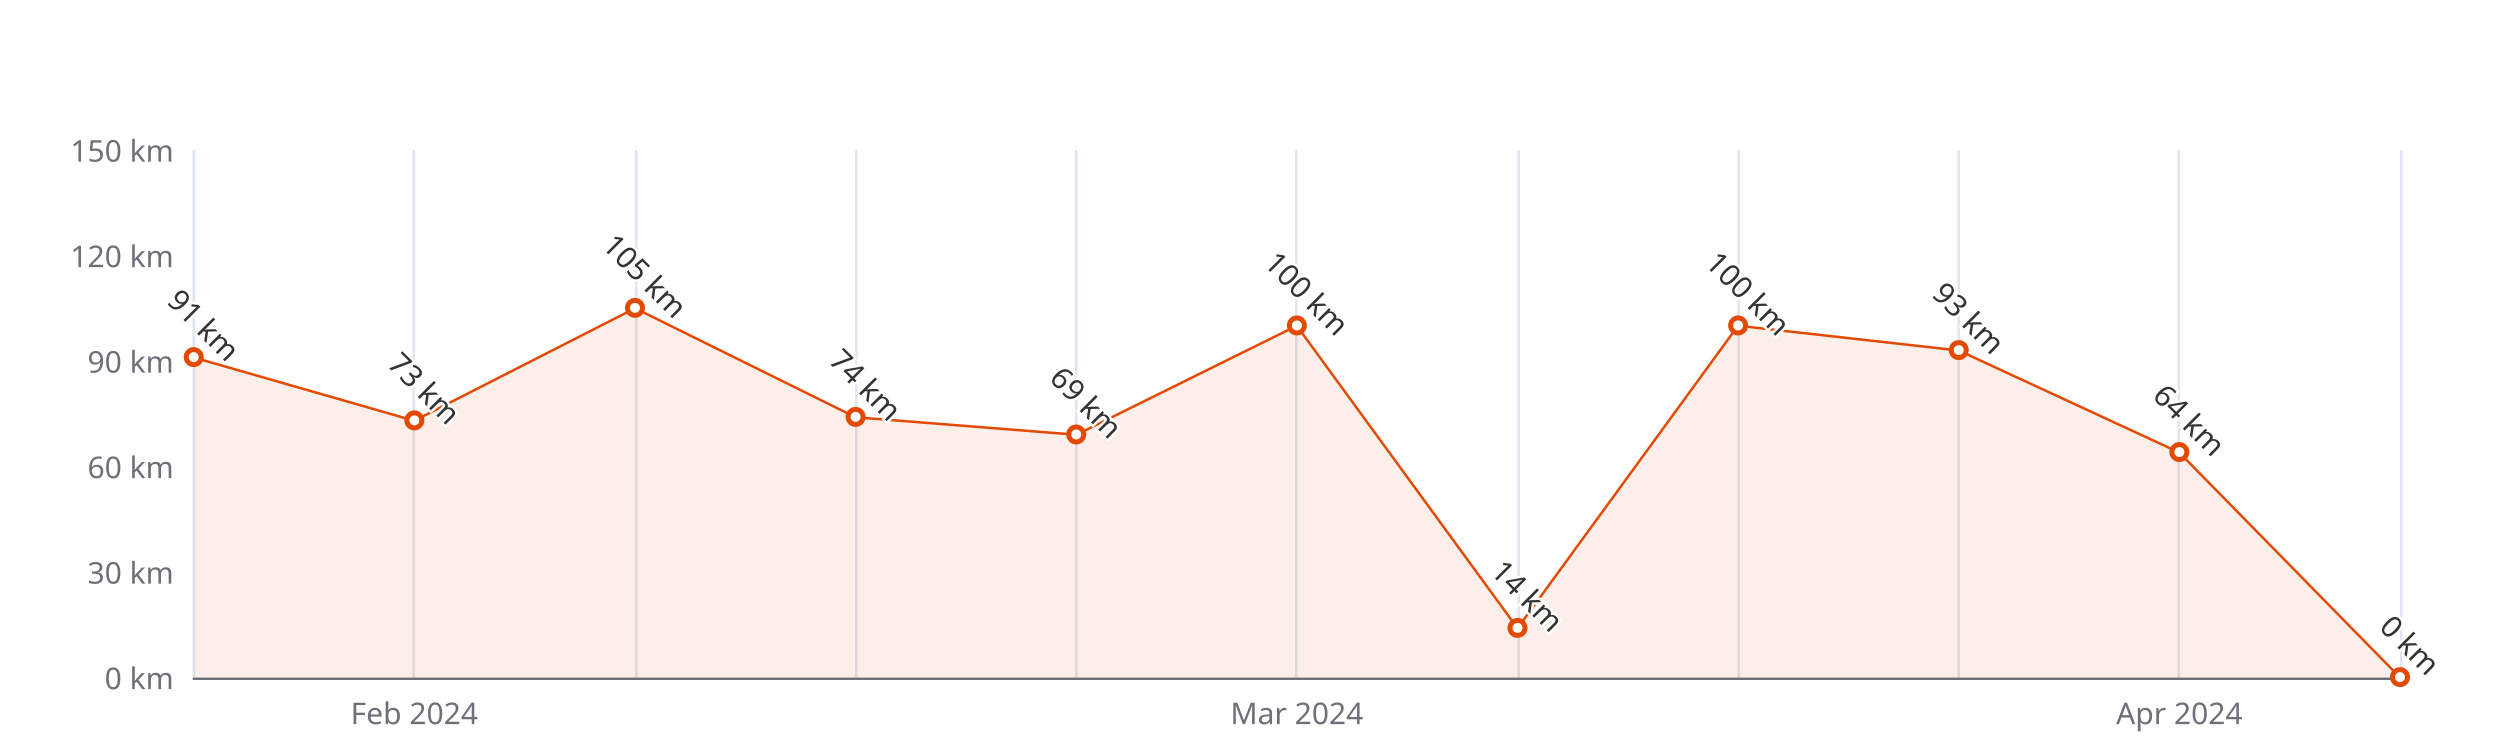
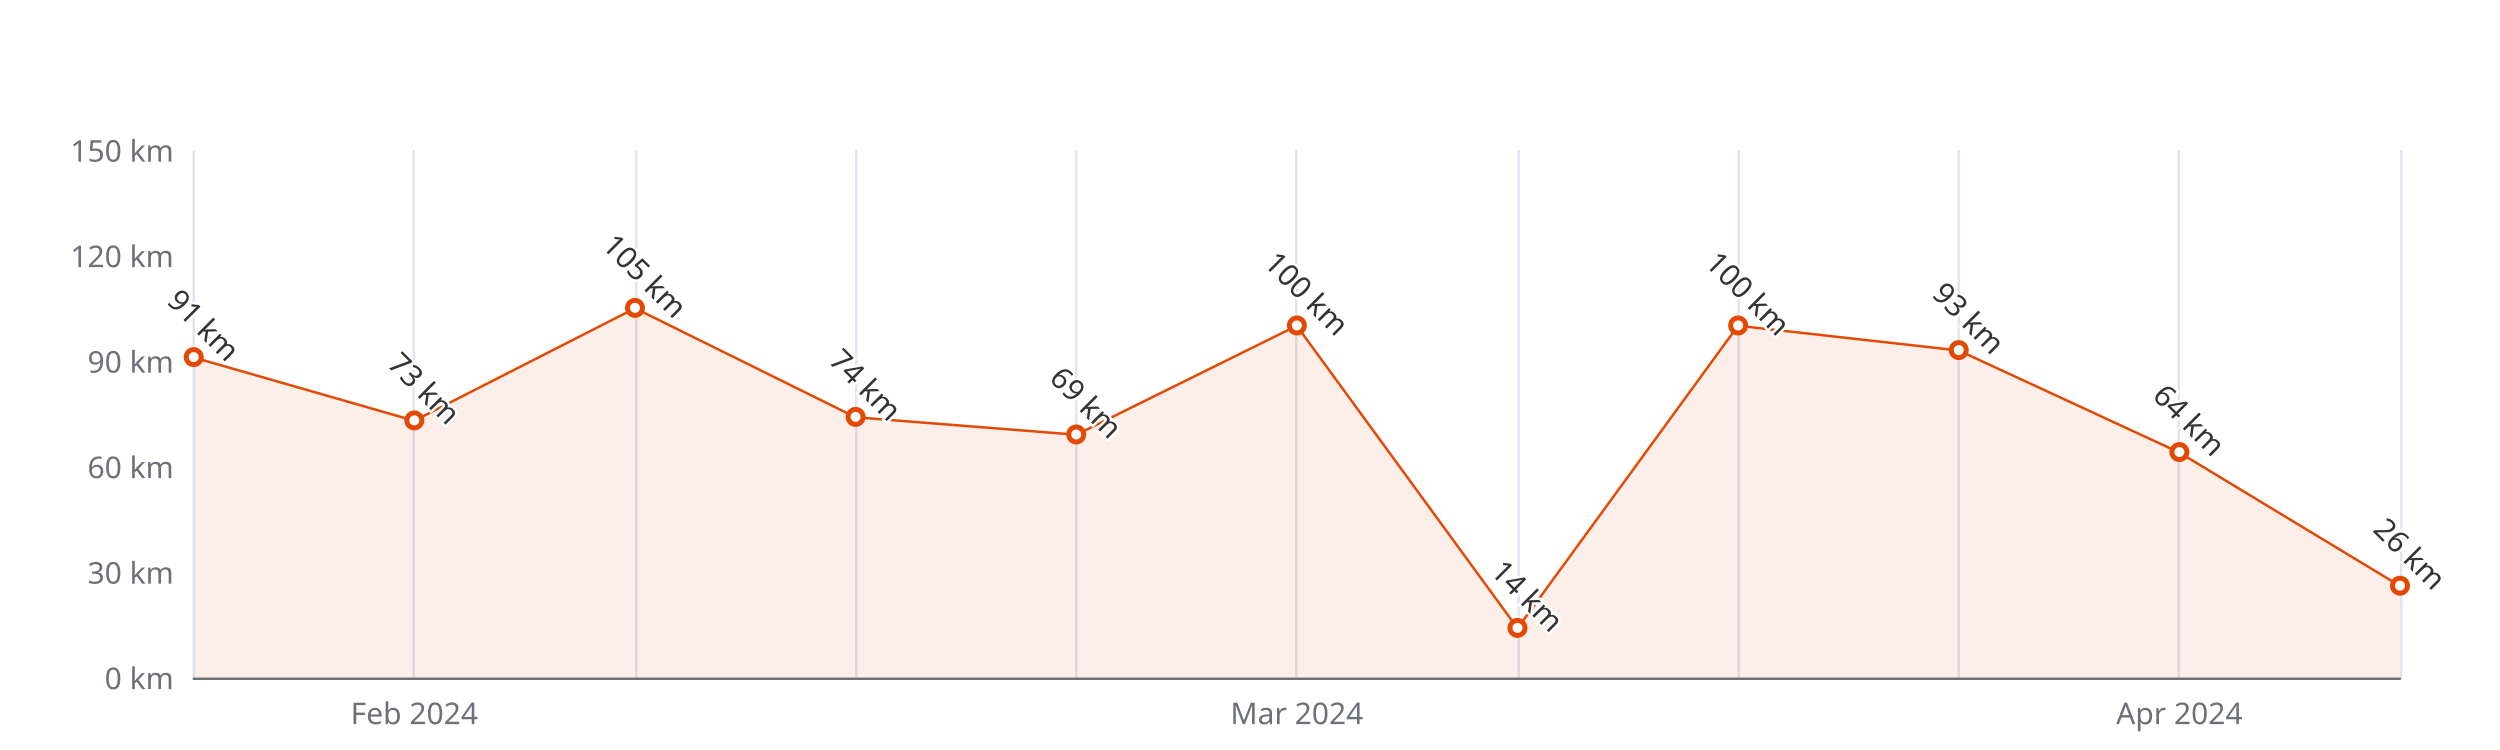
<svg xmlns="http://www.w3.org/2000/svg" width="1000" height="300" version="1.1" baseProfile="full" viewBox="0 0 1000 300">
  <rect width="1000" height="300" x="0" y="0" id="0" fill="#ffffff" />
  <path d="M77.5 60L77.5 271" fill="none" stroke="#E0E6F1" />
  <path d="M165.5 60L165.5 271" fill="none" stroke="#E0E6F1" />
  <path d="M254.5 60L254.5 271" fill="none" stroke="#E0E6F1" />
  <path d="M342.5 60L342.5 271" fill="none" stroke="#E0E6F1" />
  <path d="M430.5 60L430.5 271" fill="none" stroke="#E0E6F1" />
  <path d="M518.5 60L518.5 271" fill="none" stroke="#E0E6F1" />
  <path d="M607.5 60L607.5 271" fill="none" stroke="#E0E6F1" />
  <path d="M695.5 60L695.5 271" fill="none" stroke="#E0E6F1" />
  <path d="M783.5 60L783.5 271" fill="none" stroke="#E0E6F1" />
  <path d="M871.5 60L871.5 271" fill="none" stroke="#E0E6F1" />
  <path d="M960.5 60L960.5 271" fill="none" stroke="#E0E6F1" />
  <path d="M77.5 271.5L960 271.5" fill="none" stroke="#6E7079" stroke-linecap="round" />
  <text dominant-baseline="central" text-anchor="end" style="font-size:12px;font-family:sans-serif;" xml:space="preserve" transform="translate(69.48 271)" fill="#6E7079">0 km</text>
  <text dominant-baseline="central" text-anchor="end" style="font-size:12px;font-family:sans-serif;" xml:space="preserve" transform="translate(69.48 228.8)" fill="#6E7079">30 km</text>
  <text dominant-baseline="central" text-anchor="end" style="font-size:12px;font-family:sans-serif;" xml:space="preserve" transform="translate(69.48 186.6)" fill="#6E7079">60 km</text>
  <text dominant-baseline="central" text-anchor="end" style="font-size:12px;font-family:sans-serif;" xml:space="preserve" transform="translate(69.48 144.4)" fill="#6E7079">90 km</text>
  <text dominant-baseline="central" text-anchor="end" style="font-size:12px;font-family:sans-serif;" xml:space="preserve" transform="translate(69.48 102.2)" fill="#6E7079">120 km</text>
  <text dominant-baseline="central" text-anchor="end" style="font-size:12px;font-family:sans-serif;" xml:space="preserve" transform="translate(69.48 60)" fill="#6E7079">150 km</text>
  <text dominant-baseline="central" text-anchor="middle" style="font-size:12px;font-family:sans-serif;" xml:space="preserve" y="6" transform="translate(165.732 279)" fill="#6E7079">Feb 2024</text>
  <text dominant-baseline="central" text-anchor="middle" style="font-size:12px;font-family:sans-serif;" xml:space="preserve" y="6" transform="translate(518.74 279)" fill="#6E7079">Mar 2024</text>
  <text dominant-baseline="central" text-anchor="middle" style="font-size:12px;font-family:sans-serif;" xml:space="preserve" y="6" transform="translate(871.748 279)" fill="#6E7079">Apr 2024</text>
  <g clip-path="url(#zr5-c0)">
-     <path d="M77.5 143L165.7 168.3L254 123.3L342.2 166.9L430.5 173.9L518.7 130.3L607 251.3L695.2 130.3L783.5 140.2L871.7 181L960 271L871.7 271L783.5 271L695.2 271L607 271L518.7 271L430.5 271L342.2 271L254 271L165.7 271L77.5 271Z" fill="rgb(227,73,2)" fill-opacity="0.09" />
-     <path d="M77.5 143L165.7 168.3L254 123.3L342.2 166.9L430.5 173.9L518.7 130.3L607 251.3L695.2 130.3L783.5 140.2L871.7 181L960 271" fill="none" stroke="#E34902" stroke-linejoin="bevel" />
+     <path d="M77.5 143L165.7 168.3L254 123.3L342.2 166.9L430.5 173.9L518.7 130.3L607 251.3L695.2 130.3L783.5 140.2L871.7 181L960 234.4L960 271L871.7 271L783.5 271L695.2 271L607 271L518.7 271L430.5 271L342.2 271L254 271L165.7 271L77.5 271Z" fill="rgb(227,73,2)" fill-opacity="0.09" />
+     <path d="M77.5 143L165.7 168.3L254 123.3L342.2 166.9L430.5 173.9L518.7 130.3L607 251.3L695.2 130.3L783.5 140.2L871.7 181L960 234.4" fill="none" stroke="#E34902" stroke-linejoin="bevel" />
  </g>
  <path d="M1 0A1 1 0 1 1 1 -0.1A1 1 0 0 1 1 0" transform="matrix(3,0,0,3,77.48,142.9933)" fill="#fff" stroke="#E34902" stroke-width="0.667" />
  <path d="M1 0A1 1 0 1 1 1 -0.1A1 1 0 0 1 1 0" transform="matrix(3,0,0,3,165.732,168.3133)" fill="#fff" stroke="#E34902" stroke-width="0.667" />
  <path d="M1 0A1 1 0 1 1 1 -0.1A1 1 0 0 1 1 0" transform="matrix(3,0,0,3,253.984,123.3)" fill="#fff" stroke="#E34902" stroke-width="0.667" />
  <path d="M1 0A1 1 0 1 1 1 -0.1A1 1 0 0 1 1 0" transform="matrix(3,0,0,3,342.236,166.9067)" fill="#fff" stroke="#E34902" stroke-width="0.667" />
  <path d="M1 0A1 1 0 1 1 1 -0.1A1 1 0 0 1 1 0" transform="matrix(3,0,0,3,430.488,173.94)" fill="#fff" stroke="#E34902" stroke-width="0.667" />
  <path d="M1 0A1 1 0 1 1 1 -0.1A1 1 0 0 1 1 0" transform="matrix(3,0,0,3,518.74,130.3333)" fill="#fff" stroke="#E34902" stroke-width="0.667" />
  <path d="M1 0A1 1 0 1 1 1 -0.1A1 1 0 0 1 1 0" transform="matrix(3,0,0,3,606.992,251.3067)" fill="#fff" stroke="#E34902" stroke-width="0.667" />
  <path d="M1 0A1 1 0 1 1 1 -0.1A1 1 0 0 1 1 0" transform="matrix(3,0,0,3,695.244,130.3333)" fill="#fff" stroke="#E34902" stroke-width="0.667" />
  <path d="M1 0A1 1 0 1 1 1 -0.1A1 1 0 0 1 1 0" transform="matrix(3,0,0,3,783.496,140.18)" fill="#fff" stroke="#E34902" stroke-width="0.667" />
  <path d="M1 0A1 1 0 1 1 1 -0.1A1 1 0 0 1 1 0" transform="matrix(3,0,0,3,871.748,180.9733)" fill="#fff" stroke="#E34902" stroke-width="0.667" />
-   <path d="M1 0A1 1 0 1 1 1 -0.1A1 1 0 0 1 1 0" transform="matrix(3,0,0,3,960,271)" fill="#fff" stroke="#E34902" stroke-width="0.667" />
+   <path d="M1 0A1 1 0 1 1 1 -0.1A1 1 0 0 1 1 0" transform="matrix(3,0,0,3,960,234.4267)" fill="#fff" stroke="#E34902" stroke-width="0.667" />
  <text dominant-baseline="central" text-anchor="middle" style="font-size:12px;font-family:sans-serif;" xml:space="preserve" y="-6" transform="matrix(0.707,0.707,-0.707,0.707,77.48,133.9933)" fill="#333" stroke="rgb(255,255,255)" stroke-width="2" paint-order="stroke" stroke-miterlimit="2">91 km</text>
  <text dominant-baseline="central" text-anchor="middle" style="font-size:12px;font-family:sans-serif;" xml:space="preserve" y="-6" transform="matrix(0.707,0.707,-0.707,0.707,165.732,159.3133)" fill="#333" stroke="rgb(255,255,255)" stroke-width="2" paint-order="stroke" stroke-miterlimit="2">73 km</text>
  <text dominant-baseline="central" text-anchor="middle" style="font-size:12px;font-family:sans-serif;" xml:space="preserve" y="-6" transform="matrix(0.707,0.707,-0.707,0.707,253.984,114.3)" fill="#333" stroke="rgb(255,255,255)" stroke-width="2" paint-order="stroke" stroke-miterlimit="2">105 km</text>
  <text dominant-baseline="central" text-anchor="middle" style="font-size:12px;font-family:sans-serif;" xml:space="preserve" y="-6" transform="matrix(0.707,0.707,-0.707,0.707,342.236,157.9067)" fill="#333" stroke="rgb(255,255,255)" stroke-width="2" paint-order="stroke" stroke-miterlimit="2">74 km</text>
  <text dominant-baseline="central" text-anchor="middle" style="font-size:12px;font-family:sans-serif;" xml:space="preserve" y="-6" transform="matrix(0.707,0.707,-0.707,0.707,430.488,164.94)" fill="#333" stroke="rgb(255,255,255)" stroke-width="2" paint-order="stroke" stroke-miterlimit="2">69 km</text>
  <text dominant-baseline="central" text-anchor="middle" style="font-size:12px;font-family:sans-serif;" xml:space="preserve" y="-6" transform="matrix(0.707,0.707,-0.707,0.707,518.74,121.3333)" fill="#333" stroke="rgb(255,255,255)" stroke-width="2" paint-order="stroke" stroke-miterlimit="2">100 km</text>
  <text dominant-baseline="central" text-anchor="middle" style="font-size:12px;font-family:sans-serif;" xml:space="preserve" y="-6" transform="matrix(0.707,0.707,-0.707,0.707,606.992,242.3067)" fill="#333" stroke="rgb(255,255,255)" stroke-width="2" paint-order="stroke" stroke-miterlimit="2">14 km</text>
  <text dominant-baseline="central" text-anchor="middle" style="font-size:12px;font-family:sans-serif;" xml:space="preserve" y="-6" transform="matrix(0.707,0.707,-0.707,0.707,695.244,121.3333)" fill="#333" stroke="rgb(255,255,255)" stroke-width="2" paint-order="stroke" stroke-miterlimit="2">100 km</text>
  <text dominant-baseline="central" text-anchor="middle" style="font-size:12px;font-family:sans-serif;" xml:space="preserve" y="-6" transform="matrix(0.707,0.707,-0.707,0.707,783.496,131.18)" fill="#333" stroke="rgb(255,255,255)" stroke-width="2" paint-order="stroke" stroke-miterlimit="2">93 km</text>
  <text dominant-baseline="central" text-anchor="middle" style="font-size:12px;font-family:sans-serif;" xml:space="preserve" y="-6" transform="matrix(0.707,0.707,-0.707,0.707,871.748,171.9733)" fill="#333" stroke="rgb(255,255,255)" stroke-width="2" paint-order="stroke" stroke-miterlimit="2">64 km</text>
-   <text dominant-baseline="central" text-anchor="middle" style="font-size:12px;font-family:sans-serif;" xml:space="preserve" y="-6" transform="matrix(0.707,0.707,-0.707,0.707,960,262)" fill="#333" stroke="rgb(255,255,255)" stroke-width="2" paint-order="stroke" stroke-miterlimit="2">0 km</text>
+   <text dominant-baseline="central" text-anchor="middle" style="font-size:12px;font-family:sans-serif;" xml:space="preserve" y="-6" transform="matrix(0.707,0.707,-0.707,0.707,960,225.4267)" fill="#333" stroke="rgb(255,255,255)" stroke-width="2" paint-order="stroke" stroke-miterlimit="2">26 km</text>
  <defs>
    <clipPath id="zr5-c0">
      <path d="M76 59.5l884 0l0 212l-884 0Z" fill="#000" />
    </clipPath>
  </defs>
</svg>
